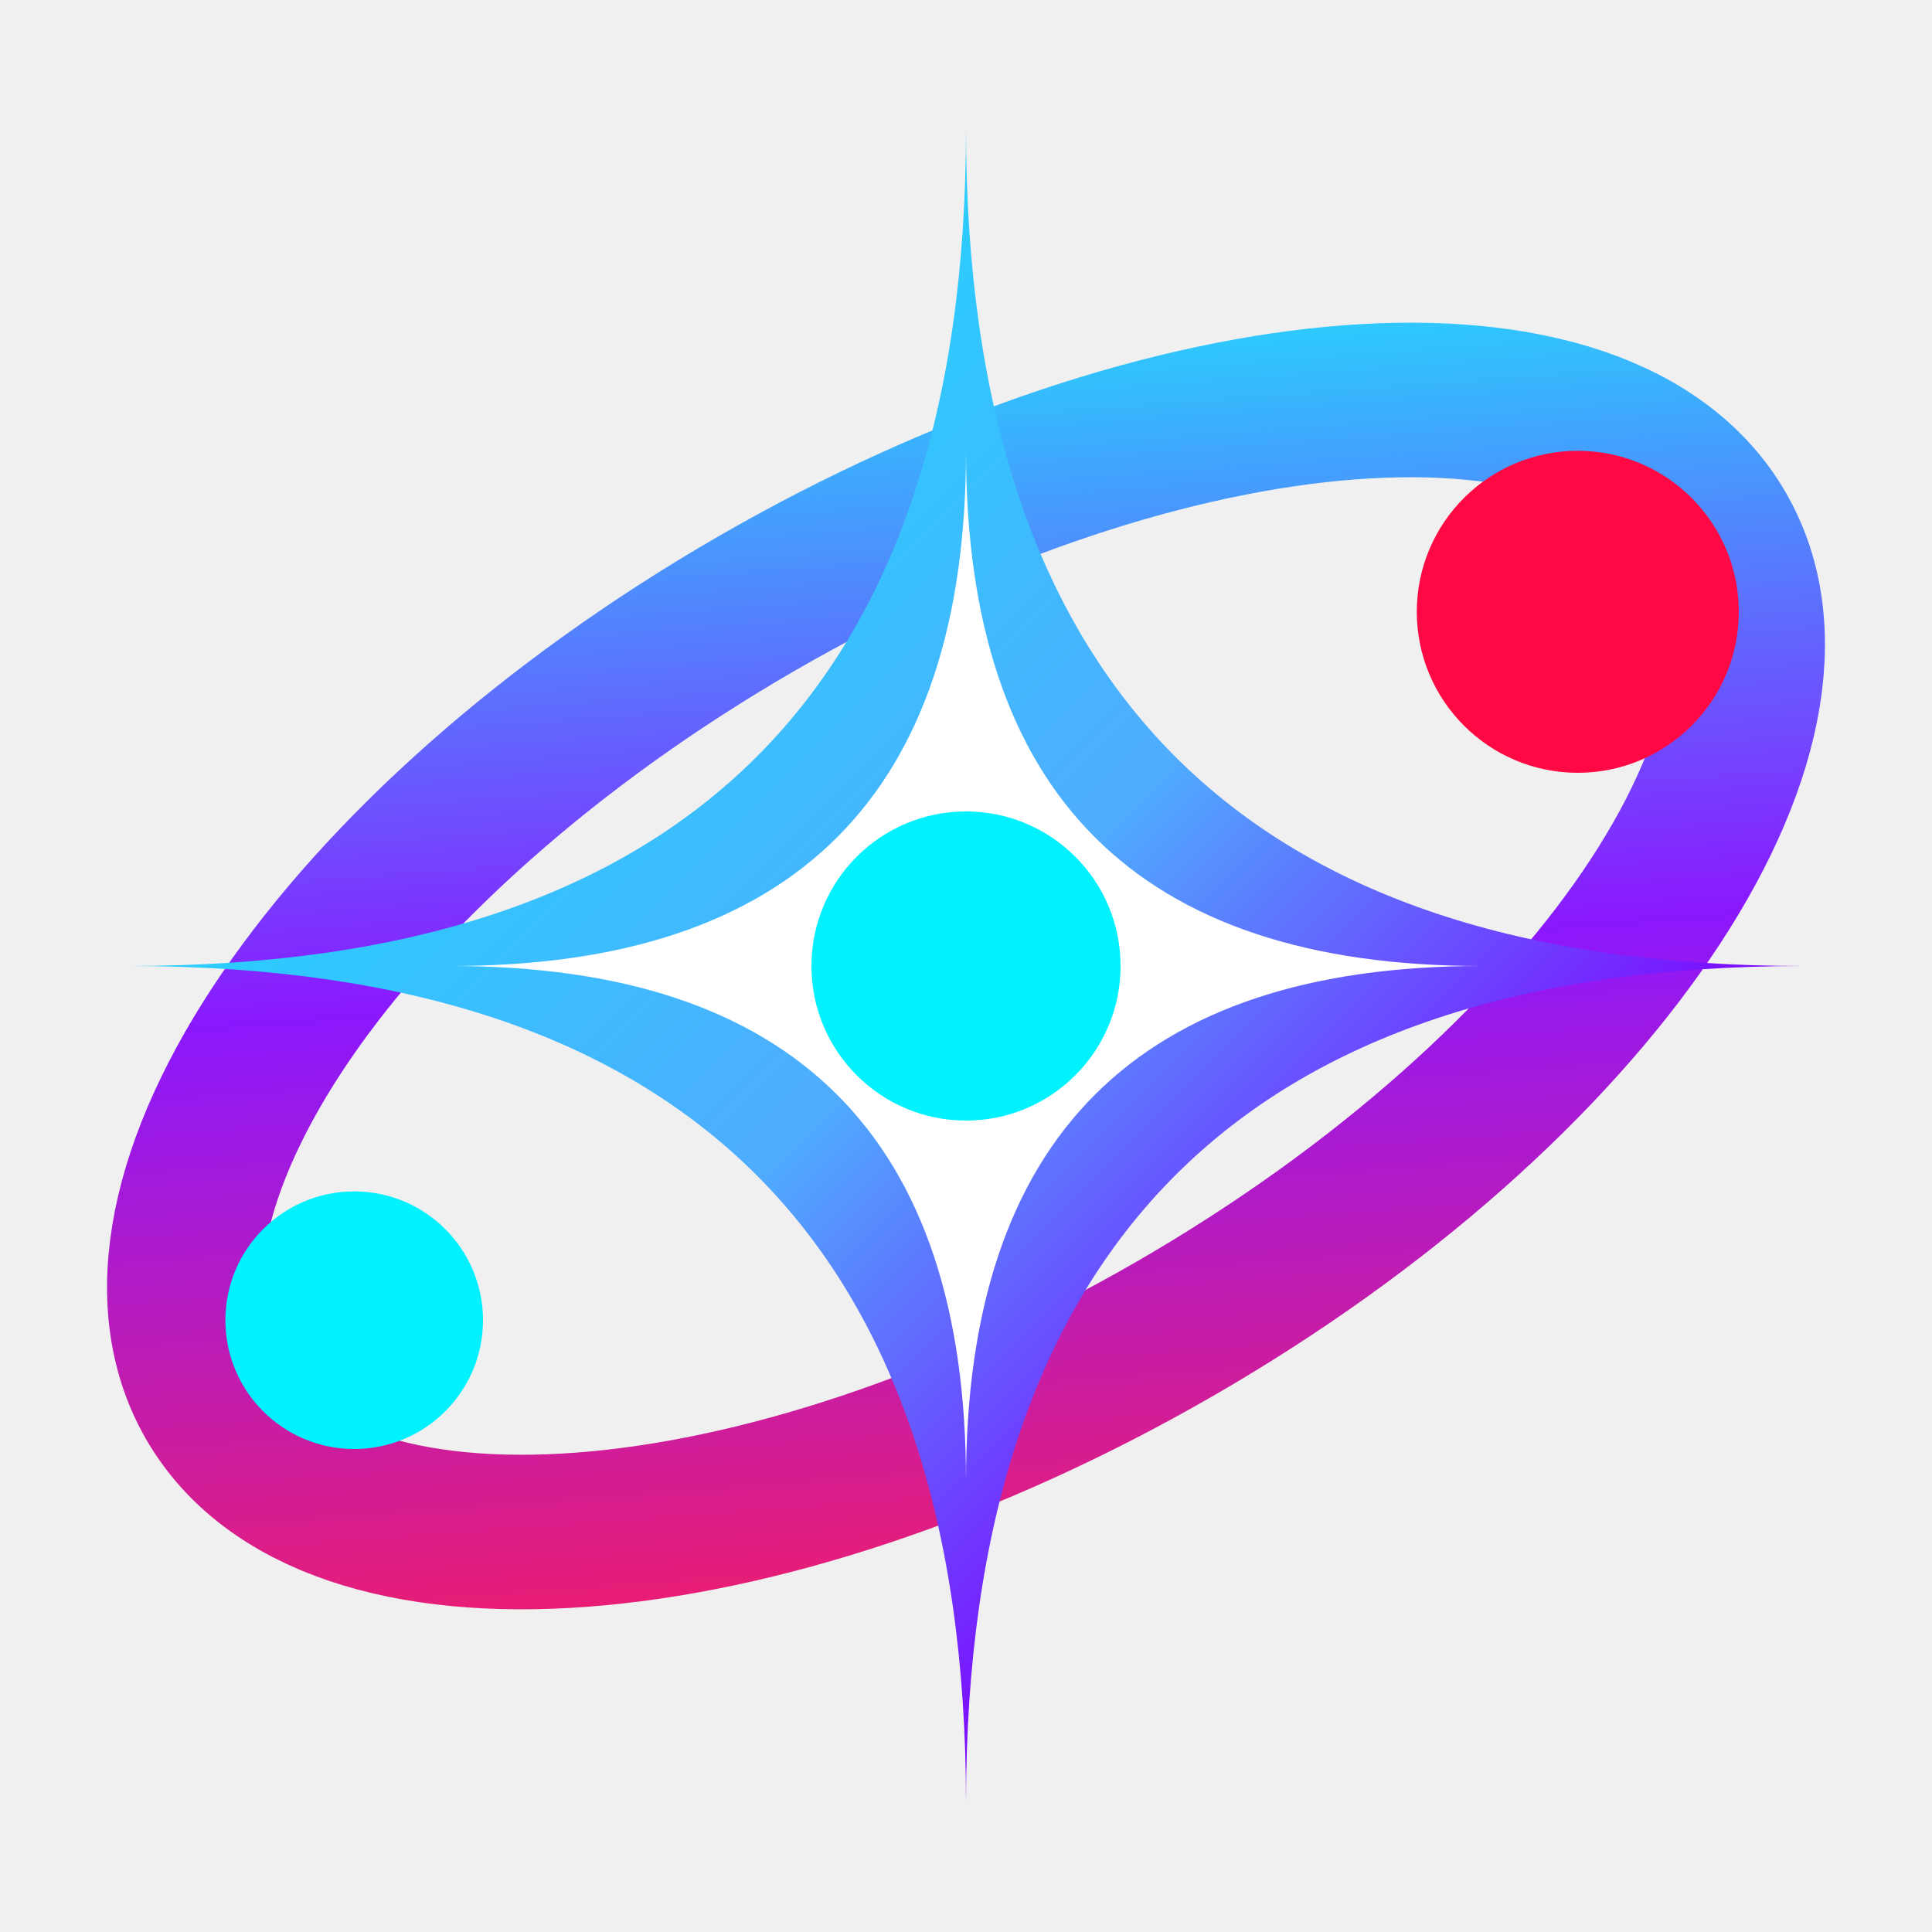
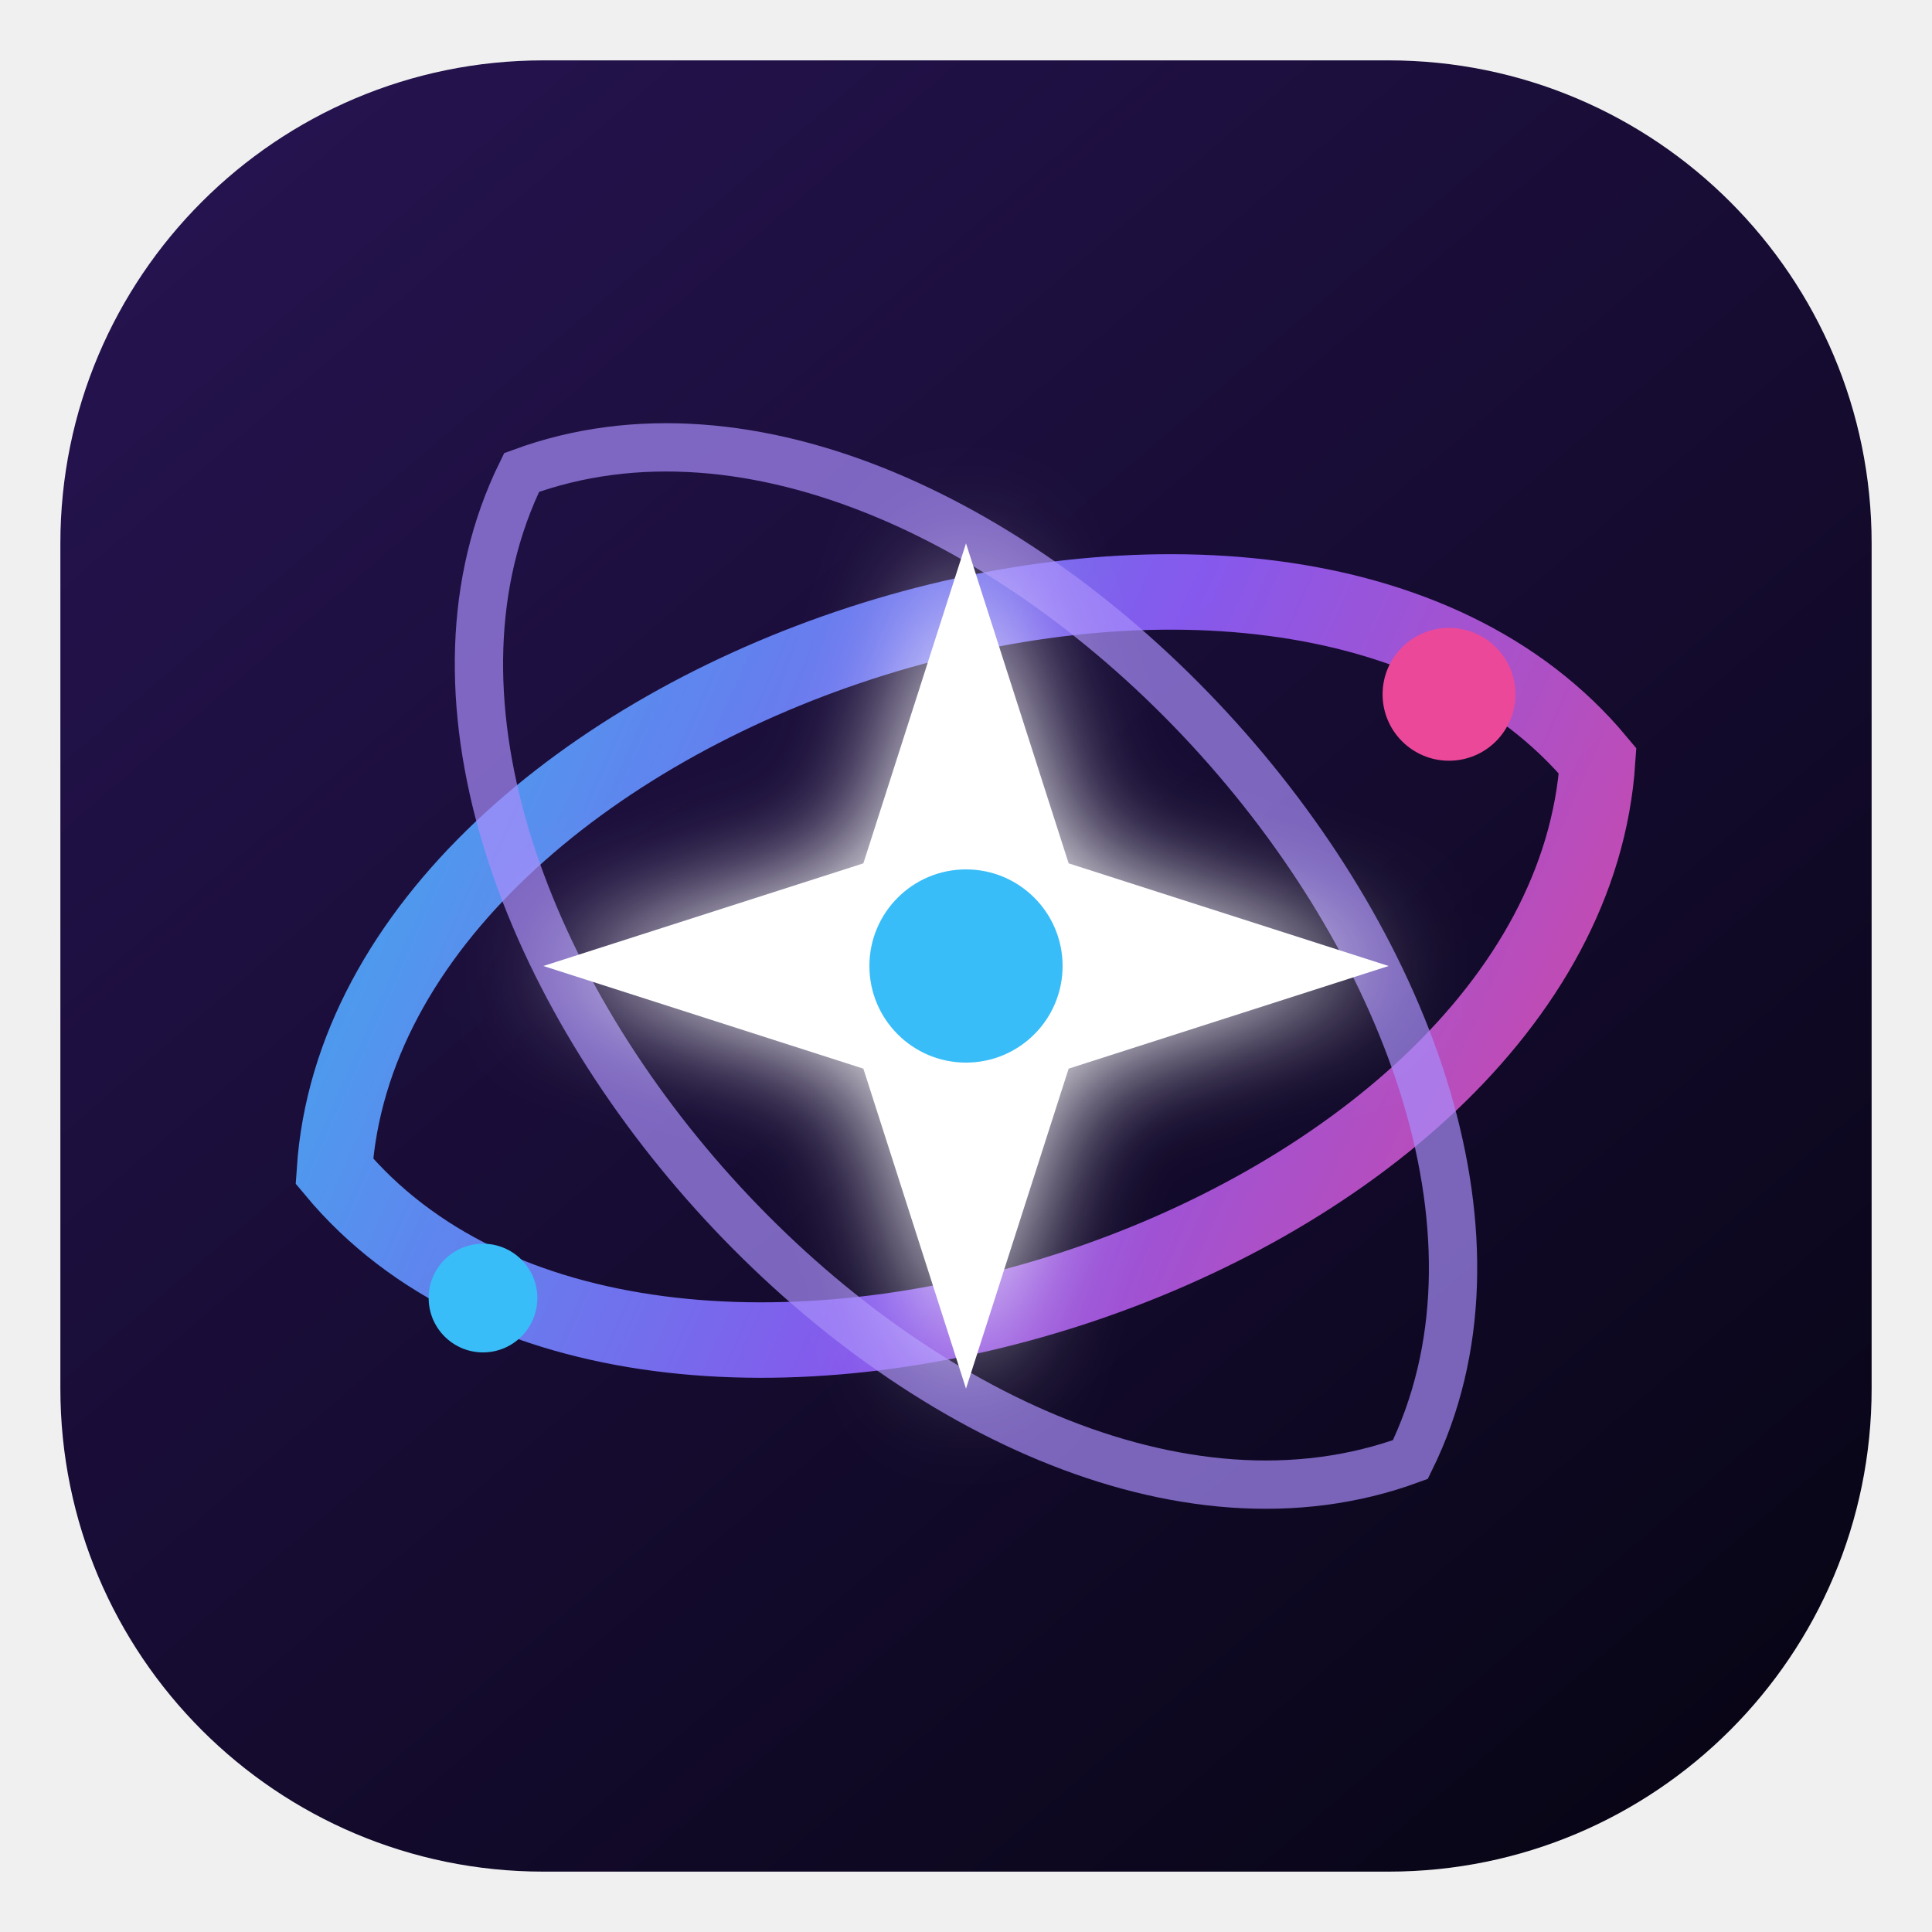
- <svg xmlns="http://www.w3.org/2000/svg" viewBox="0 0 600 600" width="100%" height="100%">
+ <svg xmlns="http://www.w3.org/2000/svg" viewBox="0 0 64 64" width="64" height="64">
  <defs>
-     <linearGradient id="galaxyGrad" x1="0%" y1="0%" x2="100%" y2="100%">
-       <stop offset="0%" stop-color="#00f2fe" />
-       <stop offset="50%" stop-color="#4facfe" />
-       <stop offset="75%" stop-color="#7f00ff" />
-       <stop offset="100%" stop-color="#ff0844" />
+     <linearGradient id="tile" x1="8" y1="4" x2="56" y2="60" gradientUnits="userSpaceOnUse">
+       <stop stop-color="#25134f" />
+       <stop offset="1" stop-color="#080516" />
    </linearGradient>
-     <linearGradient id="orbitGrad" x1="100%" y1="0%" x2="0%" y2="100%">
-       <stop offset="0%" stop-color="#00f2fe" />
-       <stop offset="50%" stop-color="#7f00ff" />
-       <stop offset="100%" stop-color="#ff0844" />
+     <linearGradient id="orbit" x1="12" y1="14" x2="53" y2="51" gradientUnits="userSpaceOnUse">
+       <stop stop-color="#38bdf8" />
+       <stop offset="0.52" stop-color="#8b5cf6" />
+       <stop offset="1" stop-color="#ec4899" />
    </linearGradient>
+     <filter id="glow" x="-50%" y="-50%" width="200%" height="200%">
+       <feGaussianBlur stdDeviation="1.8" result="blur" />
+       <feMerge>
+         <feMergeNode in="blur" />
+         <feMergeNode in="SourceGraphic" />
+       </feMerge>
+     </filter>
  </defs>
-   <ellipse cx="300" cy="300" rx="270" ry="130" transform="rotate(-30 300 300)" fill="none" stroke="url(#orbitGrad)" stroke-width="48" opacity="0.9" />
-   <circle cx="490" cy="190" r="50" fill="#ff0844" />
-   <circle cx="110" cy="410" r="40" fill="#00f2fe" />
-   <path d="M 300 40 Q 300 300 560 300 Q 300 300 300 560 Q 300 300 40 300 Q 300 300 300 40 Z" fill="url(#galaxyGrad)" />
-   <path d="M 300 140 Q 300 300 460 300 Q 300 300 300 460 Q 300 300 140 300 Q 300 300 300 140 Z" fill="#ffffff" />
-   <circle cx="300" cy="300" r="48" fill="#00f2fe" />
+   <rect x="2" y="2" width="60" height="60" rx="16" fill="url(#tile)" />
+   <path d="M10 32C16 17 48 17 54 32C48 47 16 47 10 32Z" fill="none" stroke="url(#orbit)" stroke-width="2.5" opacity="0.95" transform="rotate(-18 32 32)" />
+   <path d="M10 32C16 17 48 17 54 32C48 47 16 47 10 32Z" fill="none" stroke="#a78bfa" stroke-width="1.6" opacity="0.7" transform="rotate(48 32 32)" />
+   <path d="M32 18L35.4 28.6L46 32L35.4 35.4L32 46L28.6 35.4L18 32L28.6 28.6Z" fill="#ffffff" filter="url(#glow)" />
+   <circle cx="32" cy="32" r="3.2" fill="#38bdf8" />
+   <circle cx="48" cy="23" r="2.2" fill="#ec4899" />
+   <circle cx="16" cy="43" r="1.8" fill="#38bdf8" />
</svg>
